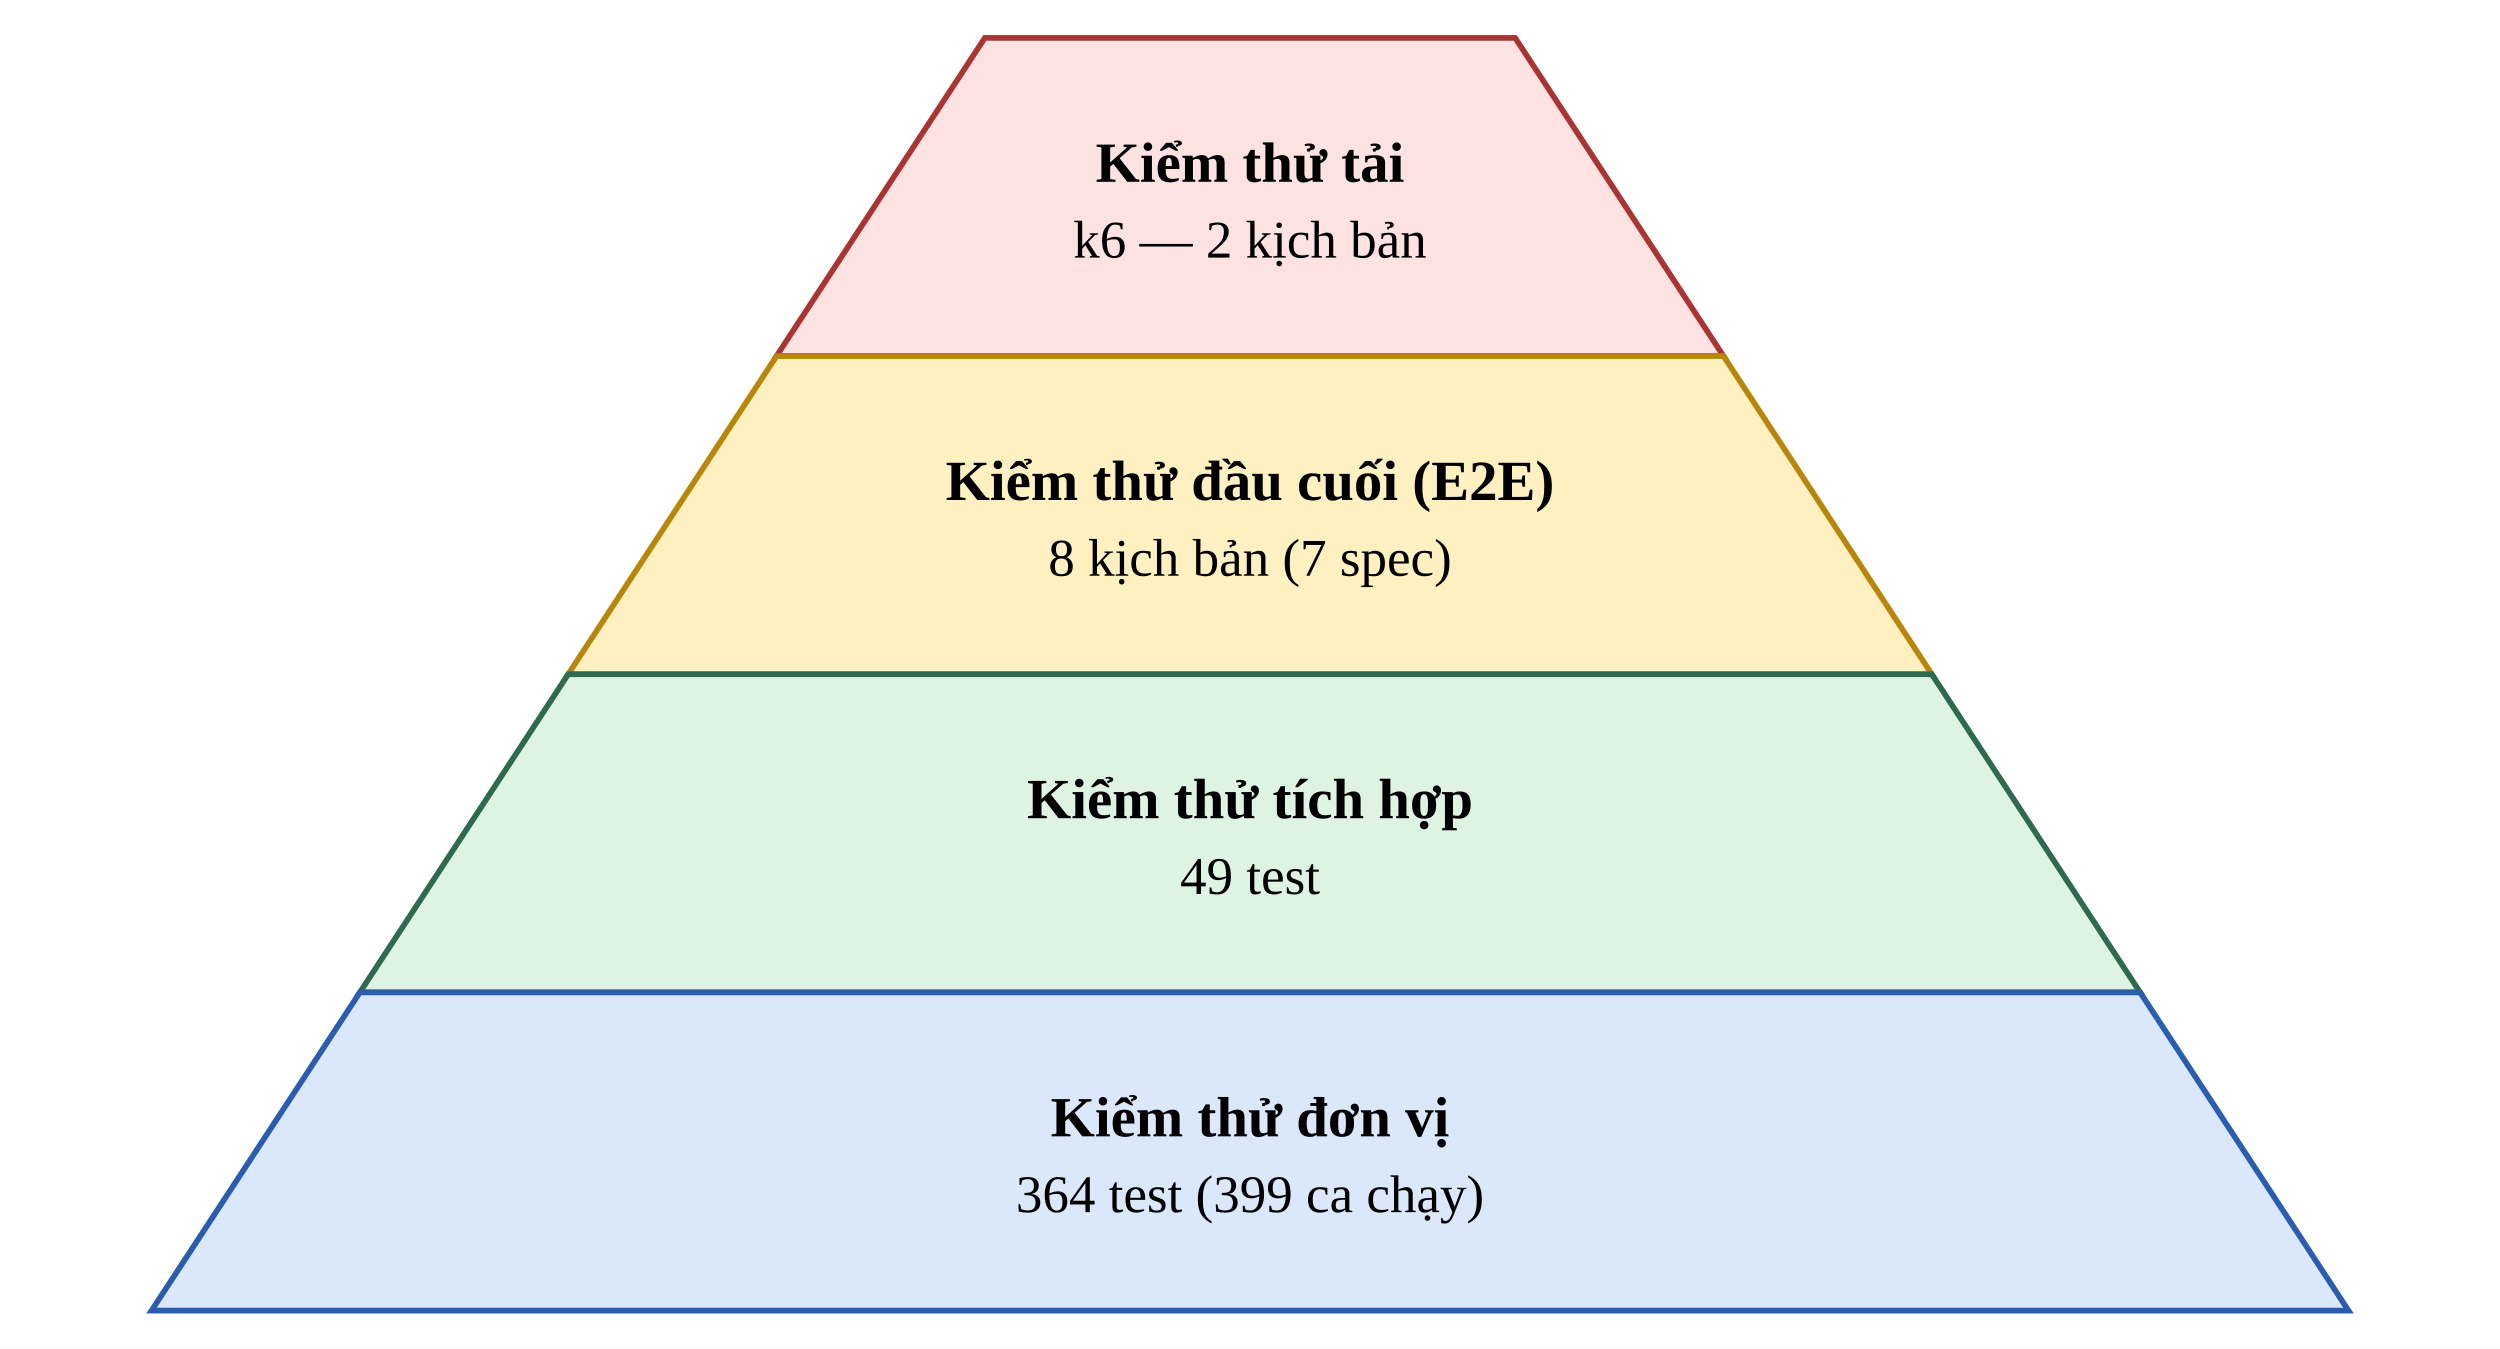
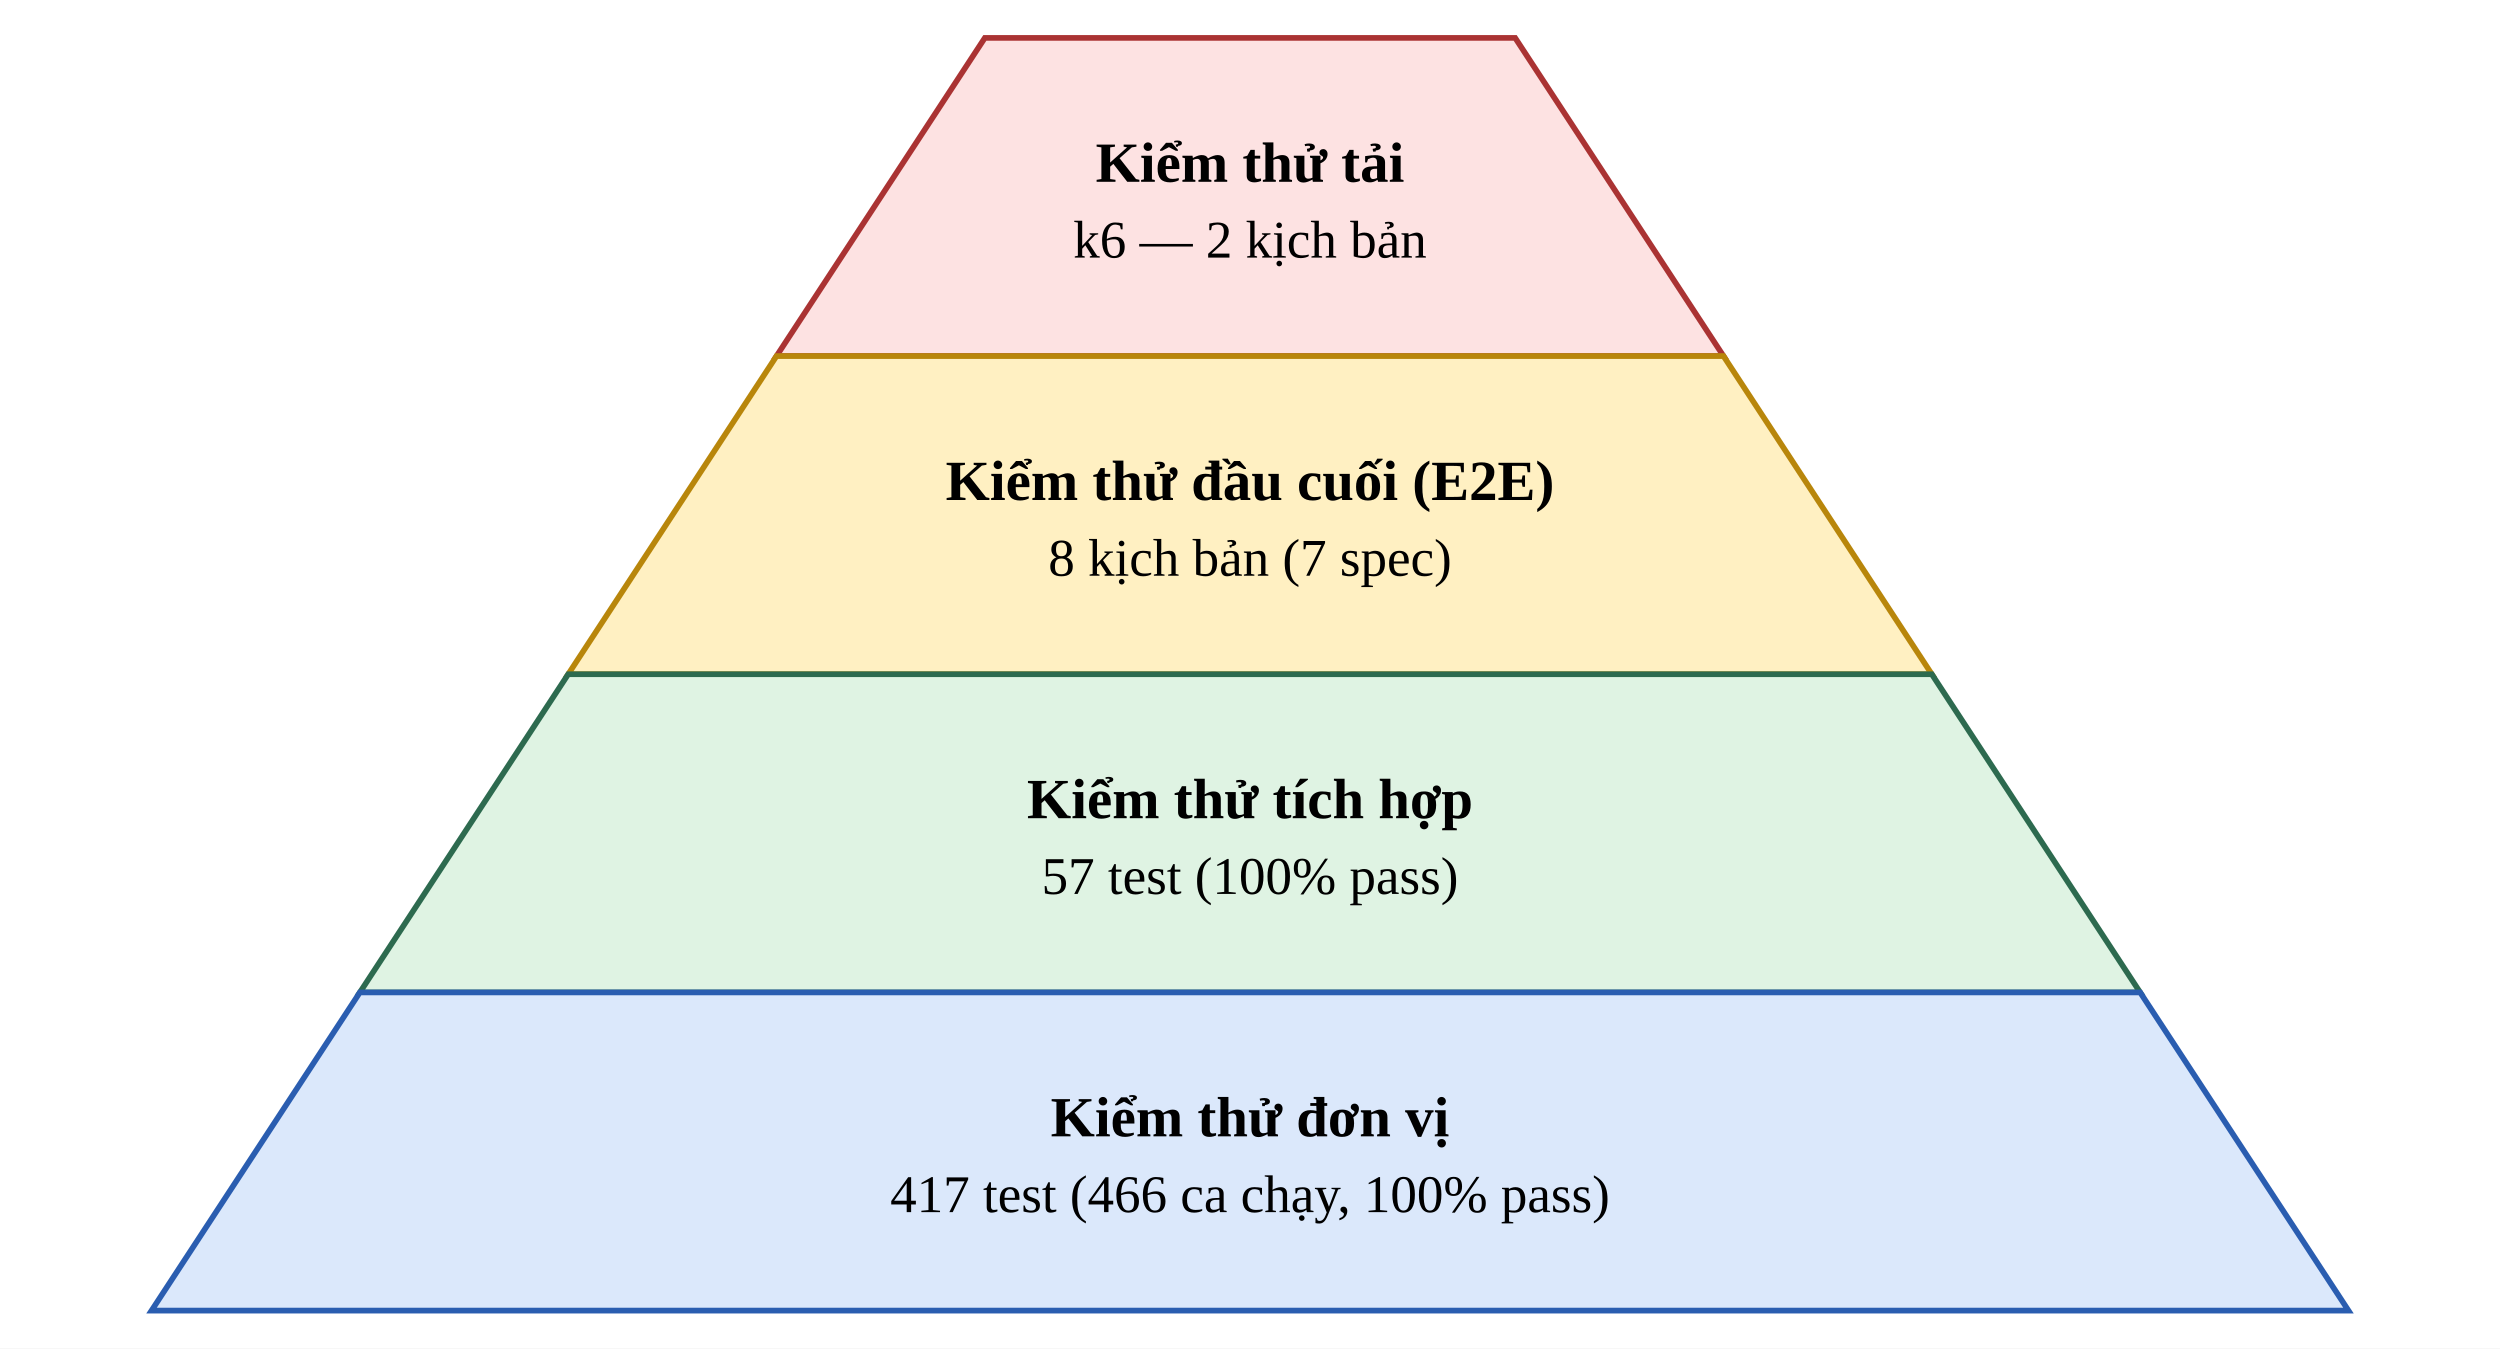
<svg xmlns="http://www.w3.org/2000/svg" viewBox="0 0 660 356" width="660" height="356">
  <rect width="100%" height="100%" fill="white" />
  <polygon points="260,10 400,10 455,94 205,94" fill="#fde2e2" stroke="#a33" stroke-width="1.5" />
  <text x="330.0" y="48.0" text-anchor="middle" font-family="Times New Roman" font-size="15" font-weight="bold">Kiểm thử tải</text>
  <text x="330.0" y="68.0" text-anchor="middle" font-family="Times New Roman" font-size="14">k6 — 2 kịch bản</text>
  <polygon points="205,94 455,94 510,178 150,178" fill="#fff0c2" stroke="#b8860b" stroke-width="1.5" />
  <text x="330.0" y="132.0" text-anchor="middle" font-family="Times New Roman" font-size="15" font-weight="bold">Kiểm thử đầu cuối (E2E)</text>
  <text x="330.0" y="152.0" text-anchor="middle" font-family="Times New Roman" font-size="14">8 kịch bản (7 spec)</text>
  <polygon points="150,178 510,178 565,262 95,262" fill="#dff3e3" stroke="#2d6a4f" stroke-width="1.5" />
  <text x="330.0" y="216.0" text-anchor="middle" font-family="Times New Roman" font-size="15" font-weight="bold">Kiểm thử tích hợp</text>
-   <text x="330.0" y="236.0" text-anchor="middle" font-family="Times New Roman" font-size="14">49 test</text>
+   <text x="330.0" y="236.0" text-anchor="middle" font-family="Times New Roman" font-size="14">57 test (100% pass)</text>
  <polygon points="95,262 565,262 620,346 40,346" fill="#dbe8fb" stroke="#2a5db0" stroke-width="1.5" />
  <text x="330.0" y="300.0" text-anchor="middle" font-family="Times New Roman" font-size="15" font-weight="bold">Kiểm thử đơn vị</text>
-   <text x="330.0" y="320.0" text-anchor="middle" font-family="Times New Roman" font-size="14">364 test (399 ca chạy)</text>
+   <text x="330.0" y="320.0" text-anchor="middle" font-family="Times New Roman" font-size="14">417 test (466 ca chạy, 100% pass)</text>
</svg>
